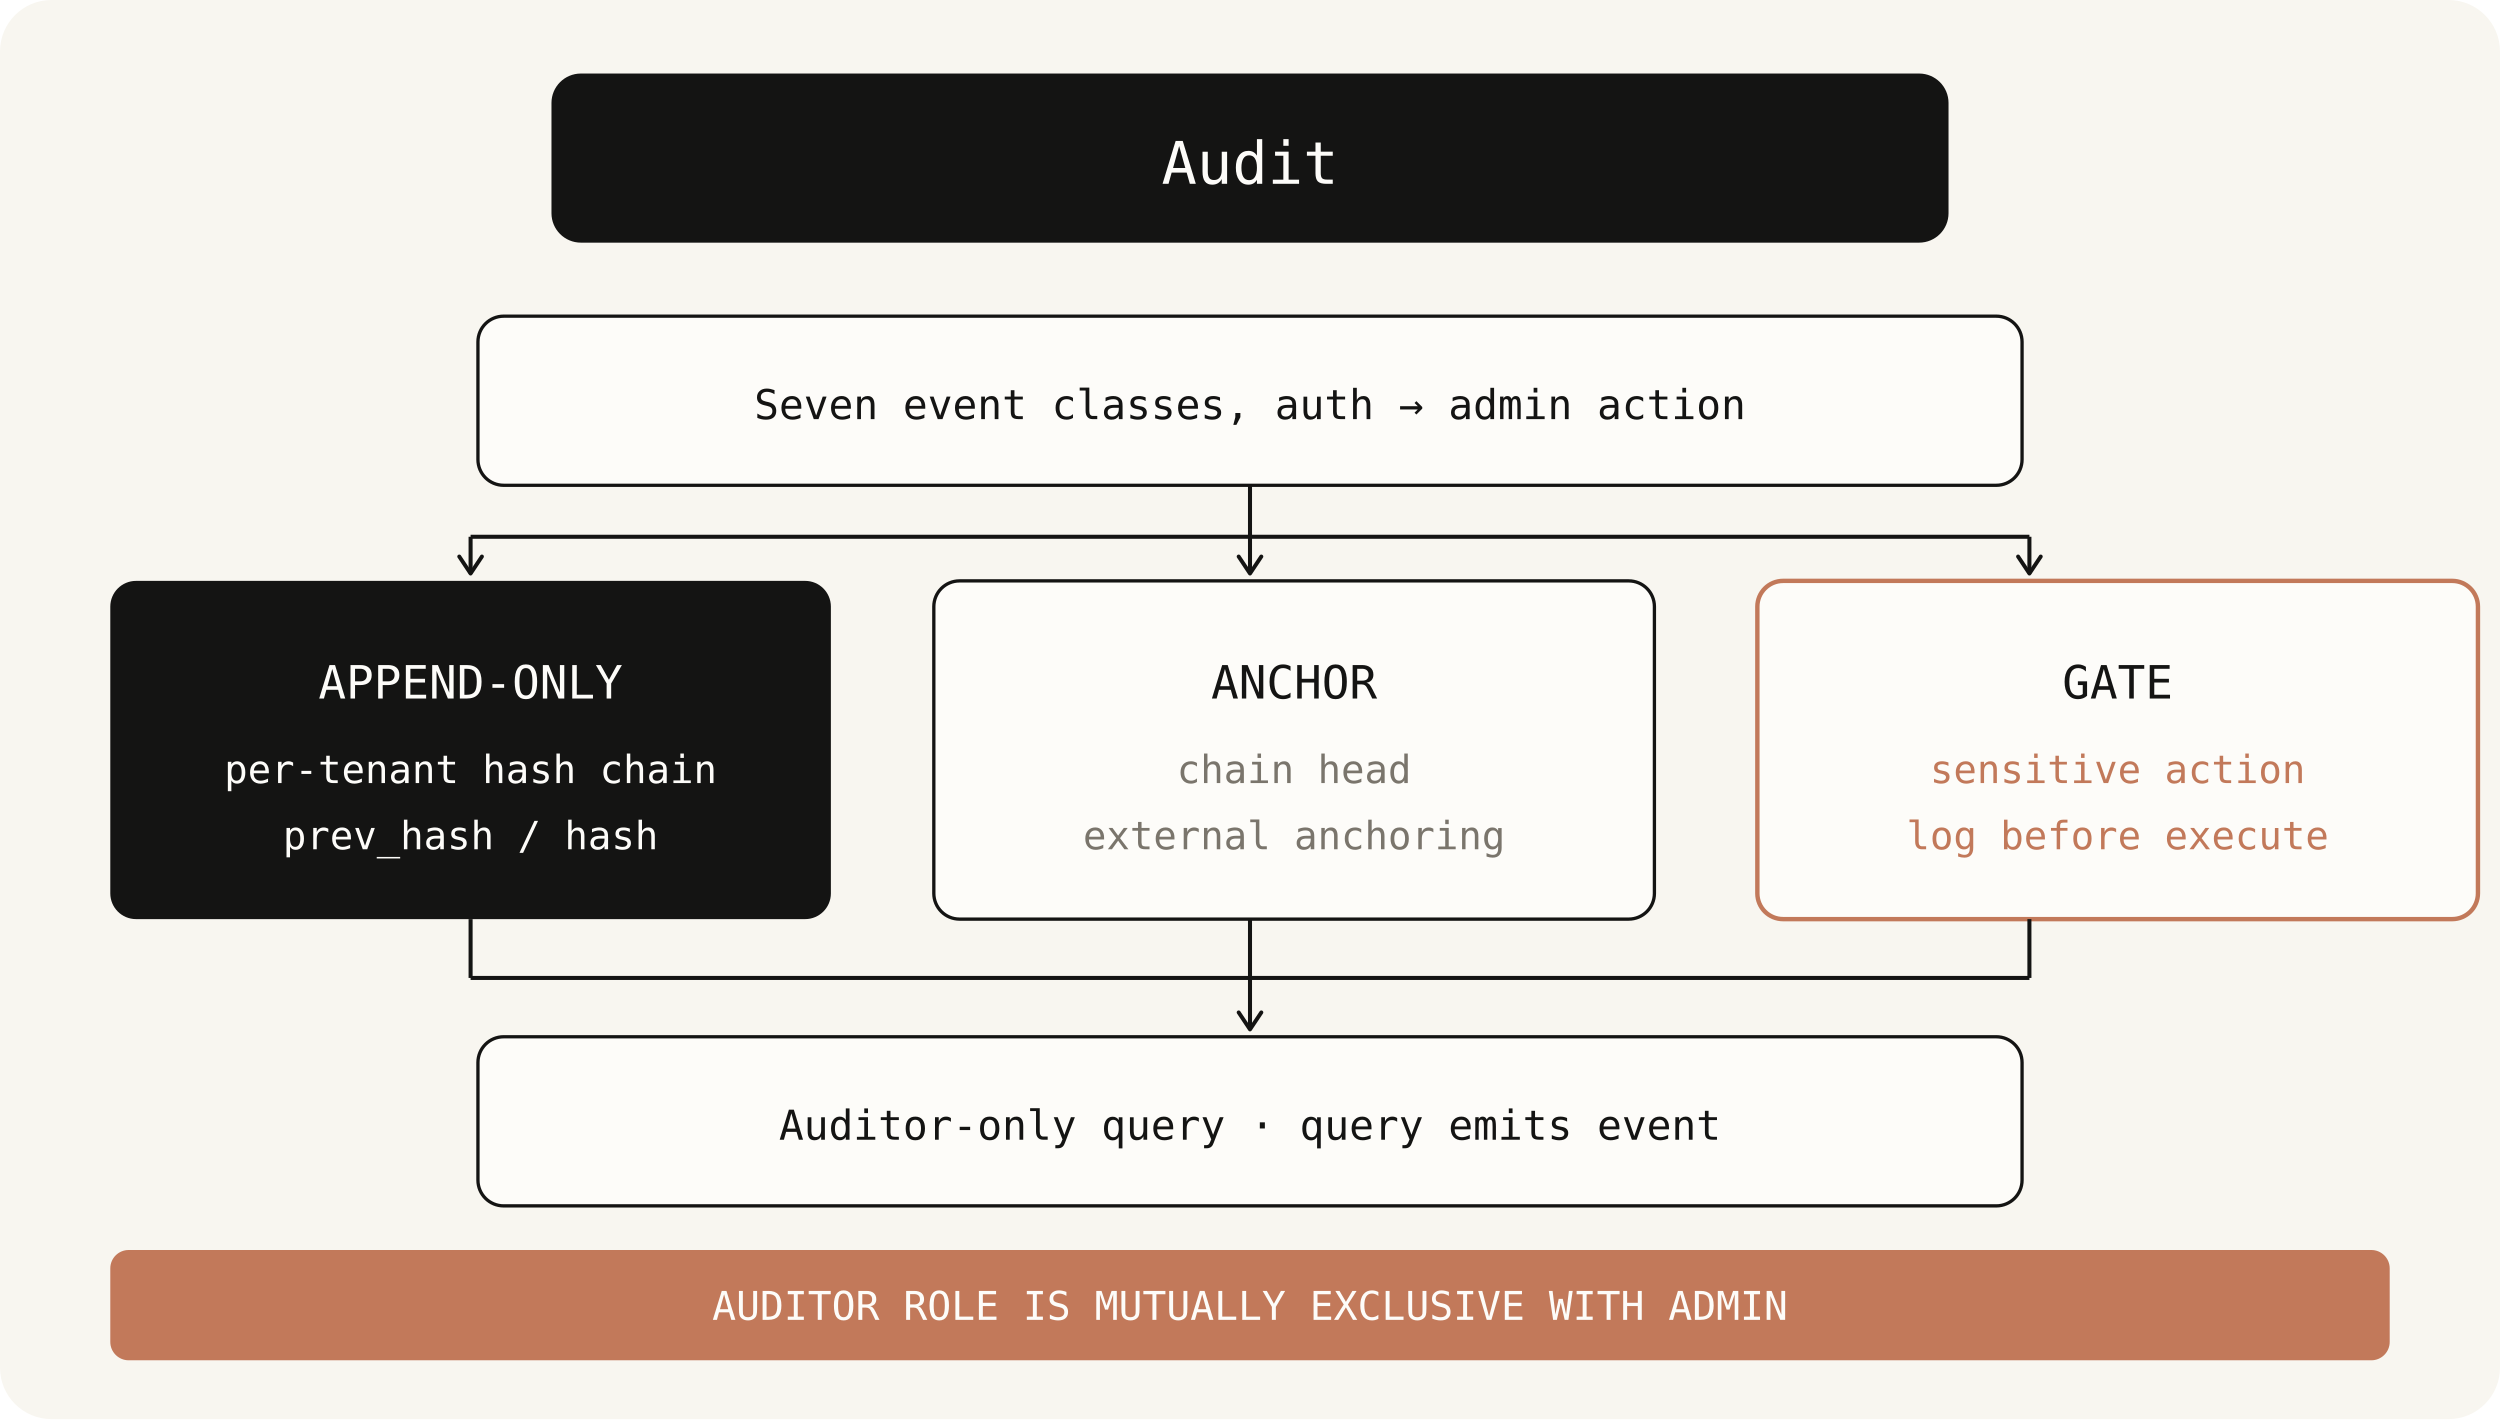
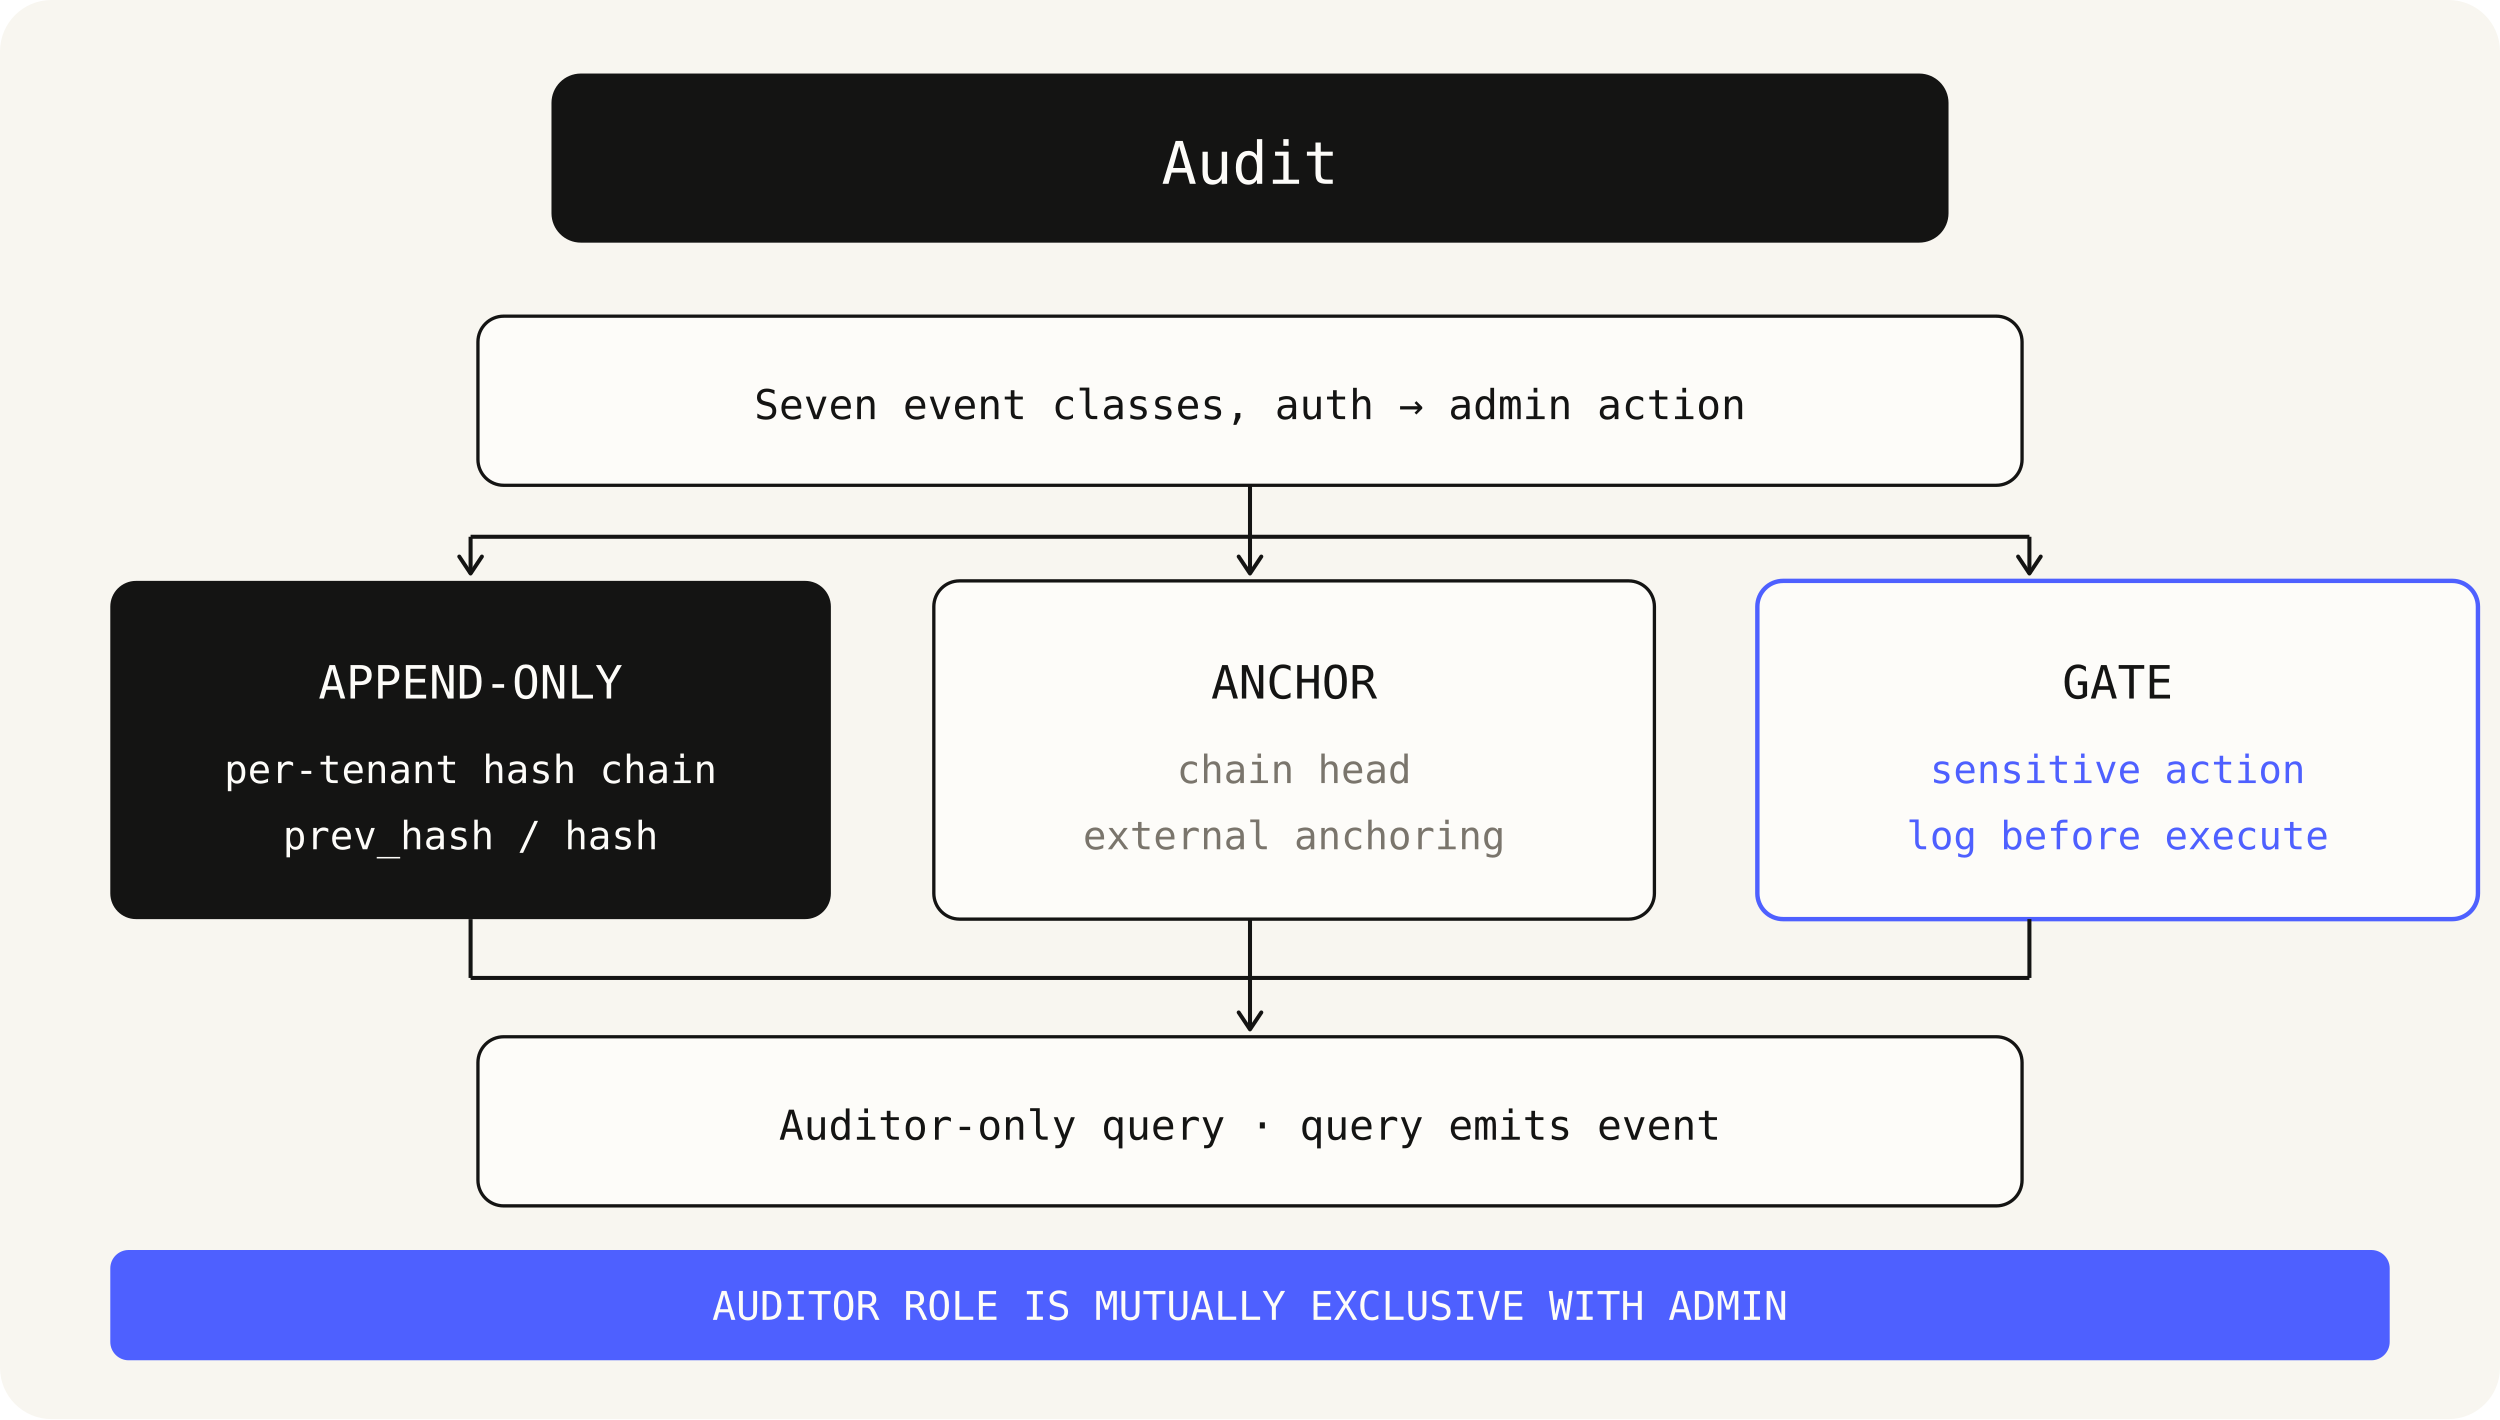
<svg xmlns="http://www.w3.org/2000/svg" viewBox="0 0 680 386" width="680" height="386" role="img">
  <defs>
    <marker id="arw" viewBox="0 0 10 10" refX="8" refY="5" markerWidth="7" markerHeight="7" orient="auto-start-reverse">
      <path d="M2 1L8 5L2 9" fill="none" stroke="#141413" stroke-width="1.4" stroke-linecap="round" stroke-linejoin="round" />
    </marker>
  </defs>
  <rect x="0" y="0" width="680" height="386" rx="14" fill="#F8F6F0" />
  <g font-family="Menlo, SFMono-Regular, Consolas, monospace">
    <rect x="150" y="20" width="380" height="46" rx="8" fill="#141413" />
    <text x="340" y="50" font-size="16" fill="#FDFCF9" text-anchor="middle">Audit</text>
    <rect x="130" y="86" width="420" height="46" rx="7" fill="#FDFCF9" stroke="#141413" stroke-width="0.9" />
    <text x="340" y="114" font-size="11.2" fill="#141413" text-anchor="middle">Seven event classes, auth → admin action</text>
    <path d="M340 132 L340 146 M128 146 L552 146" fill="none" stroke="#141413" stroke-width="1.1" />
    <path d="M128 146 L128 156" fill="none" stroke="#141413" stroke-width="1.1" marker-end="url(#arw)" />
    <path d="M340 146 L340 156" fill="none" stroke="#141413" stroke-width="1.1" marker-end="url(#arw)" />
    <path d="M552 146 L552 156" fill="none" stroke="#141413" stroke-width="1.1" marker-end="url(#arw)" />
    <rect x="30" y="158" width="196" height="92" rx="7" fill="#141413" />
    <text x="128" y="190" font-size="12.5" fill="#FDFCF9" text-anchor="middle">APPEND-ONLY</text>
    <text x="128" y="213" font-size="10.6" fill="#FDFCF9" text-anchor="middle">per-tenant hash chain</text>
    <text x="128" y="231" font-size="10.6" fill="#FDFCF9" text-anchor="middle">prev_hash / hash</text>
    <rect x="254" y="158" width="196" height="92" rx="7" fill="#FDFCF9" stroke="#141413" stroke-width="0.9" />
    <text x="352" y="190" font-size="12.5" fill="#141413" text-anchor="middle">ANCHOR</text>
    <text x="352" y="213" font-size="10.6" fill="#7A756C" text-anchor="middle">chain head</text>
    <text x="352" y="231" font-size="10.6" fill="#7A756C" text-anchor="middle">external anchoring</text>
-     <rect x="478" y="158" width="196" height="92" rx="7" fill="#FDFCF9" stroke="#C2795A" stroke-width="1.2" />
+     <rect x="478" y="158" width="196" height="92" rx="7" fill="#FDFCF9" stroke="#4E60FF" stroke-width="1.2" />
    <text x="576" y="190" font-size="12.5" fill="#141413" text-anchor="middle">GATE</text>
-     <text x="576" y="213" font-size="10.6" fill="#C2795A" text-anchor="middle">sensitive action</text>
-     <text x="576" y="231" font-size="10.6" fill="#C2795A" text-anchor="middle">log before execute</text>
+     <text x="576" y="213" font-size="10.6" fill="#4E60FF" text-anchor="middle">sensitive action</text>
+     <text x="576" y="231" font-size="10.6" fill="#4E60FF" text-anchor="middle">log before execute</text>
    <path d="M128 250 L128 266 M340 250 L340 266 M552 250 L552 266 M128 266 L552 266" fill="none" stroke="#141413" stroke-width="1.1" />
    <path d="M340 266 L340 280" fill="none" stroke="#141413" stroke-width="1.1" marker-end="url(#arw)" />
    <rect x="130" y="282" width="420" height="46" rx="7" fill="#FDFCF9" stroke="#141413" stroke-width="0.9" />
    <text x="340" y="310" font-size="11.2" fill="#141413" text-anchor="middle">Auditor-only query · query emits event</text>
-     <rect x="30" y="340" width="620" height="30" rx="5" fill="#C2795A" />
+     <rect x="30" y="340" width="620" height="30" rx="5" fill="#4E60FF" />
    <text x="340" y="359" font-size="10.8" fill="#FDFCF9" text-anchor="middle">AUDITOR ROLE IS MUTUALLY EXCLUSIVE WITH ADMIN</text>
  </g>
</svg>
